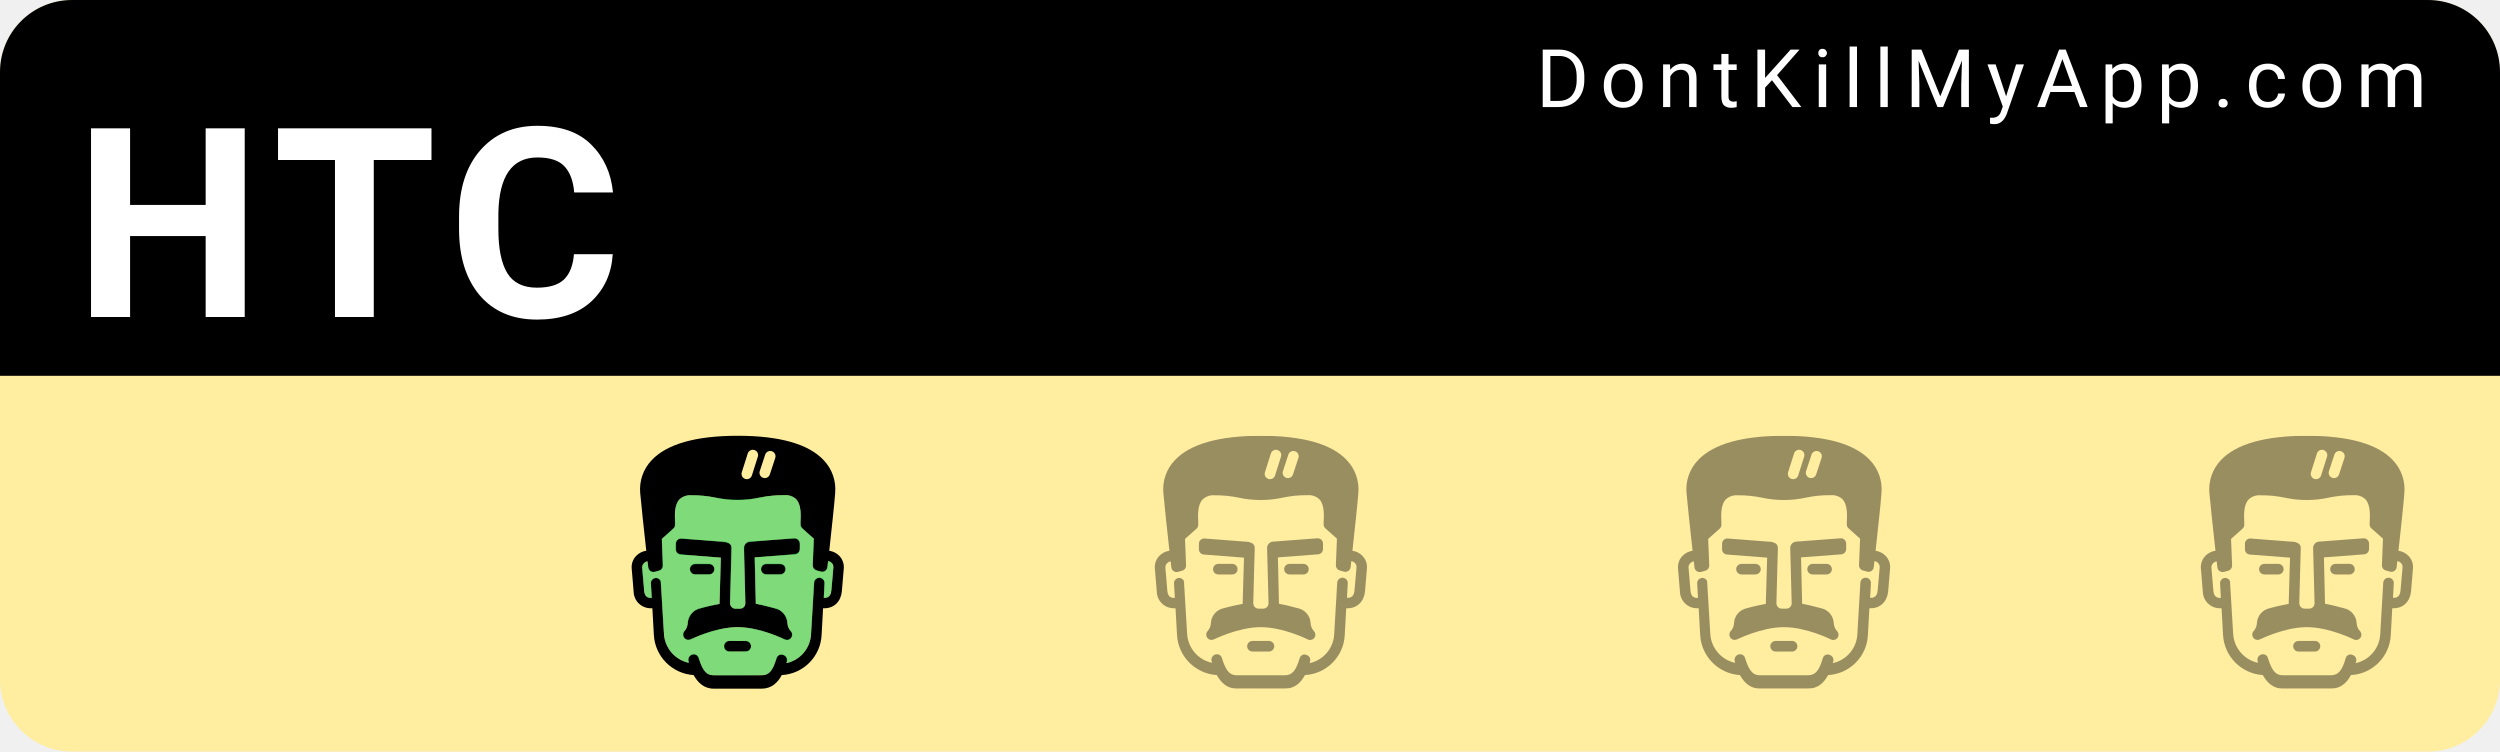
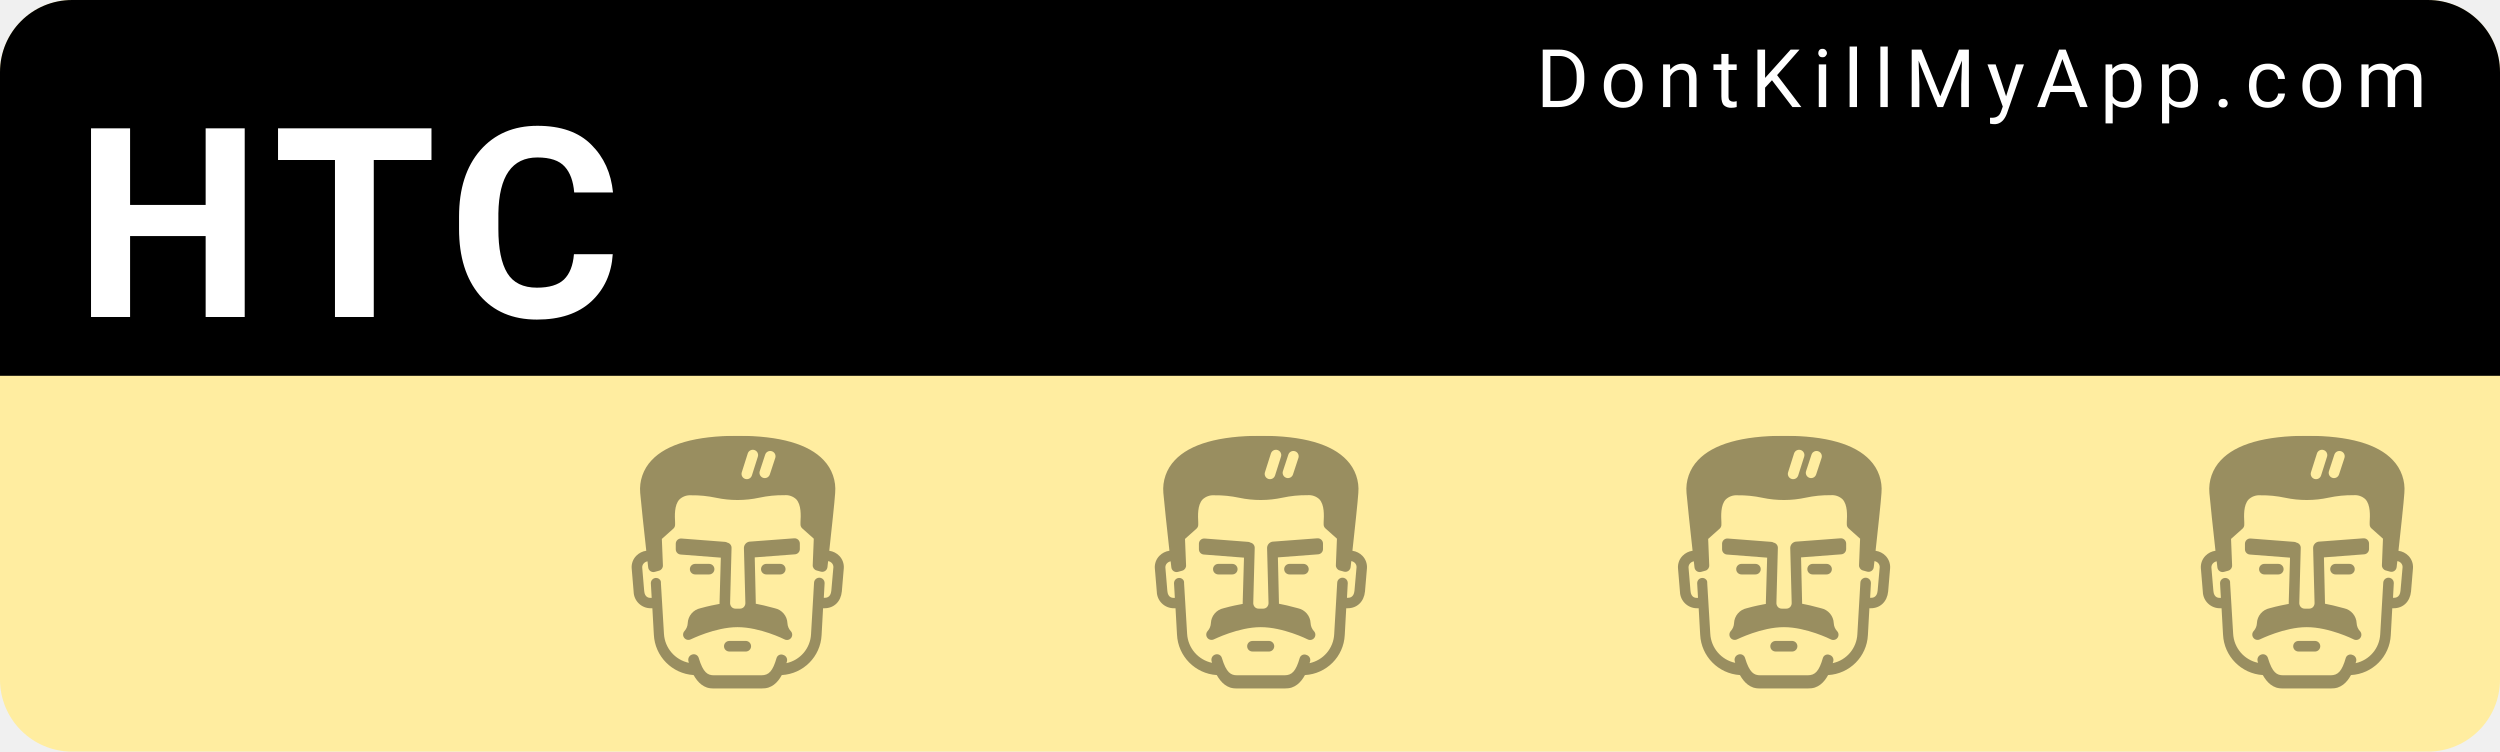
<svg xmlns="http://www.w3.org/2000/svg" width="153mm" height="46mm" viewBox="0 0 153 46" version="1.1" id="svg8">
  <defs id="defs2" />
  <g id="layer1" transform="translate(0,-251)">
    <rect style="color:#000000;clip-rule:nonzero;display:inline;overflow:visible;visibility:visible;opacity:1;isolation:auto;mix-blend-mode:normal;color-interpolation:sRGB;color-interpolation-filters:linearRGB;solid-color:#000000;solid-opacity:1;fill:#ffeda0;fill-opacity:1;fill-rule:nonzero;stroke:none;stroke-width:0.529;stroke-linecap:round;stroke-linejoin:miter;stroke-miterlimit:4;stroke-dasharray:none;stroke-dashoffset:0;stroke-opacity:1;color-rendering:auto;image-rendering:auto;shape-rendering:auto;text-rendering:auto;enable-background:accumulate" id="bkg" width="153" height="46" x="6.5503158e-15" y="251" rx="4.416" ry="4.416" />
    <path style="color:#000000;clip-rule:nonzero;display:inline;overflow:visible;visibility:visible;opacity:1;isolation:auto;mix-blend-mode:normal;color-interpolation:sRGB;color-interpolation-filters:linearRGB;solid-color:#000000;solid-opacity:1;fill:#000000;fill-opacity:1;fill-rule:nonzero;stroke:none;stroke-width:2;stroke-linecap:round;stroke-linejoin:miter;stroke-miterlimit:4;stroke-dasharray:none;stroke-dashoffset:0;stroke-opacity:1;color-rendering:auto;image-rendering:auto;shape-rendering:auto;text-rendering:auto;enable-background:accumulate" d="M 16.689,0 C 7.443,0 0,7.443 0,16.689 V 86.93 H 578.268 V 16.689 C 578.268,7.443 570.824,0 561.578,0 Z" id="bkgtop" transform="matrix(0.2645833,0,0,0.2645833,0,251)" />
    <text xml:space="preserve" style="font-style:normal;font-variant:normal;font-weight:300;font-stretch:normal;font-size:9.648px;line-height:0%;font-family:Roboto;-inkscape-font-specification:'Roboto Light';text-align:start;letter-spacing:0.685px;word-spacing:0px;writing-mode:lr-tb;text-anchor:start;fill:#ffffff;fill-opacity:1;stroke:none;stroke-width:0.201px;stroke-linecap:butt;stroke-linejoin:miter;stroke-opacity:1" x="94.007" y="257.55" id="link">
      <tspan id="tspan817" x="94.007" y="257.55" style="font-style:normal;font-variant:normal;font-weight:normal;font-stretch:normal;font-size:4.939px;font-family:Roboto;-inkscape-font-specification:Roboto;fill:#ffffff;stroke-width:0.201px">DontKillMyApp.com</tspan>
    </text>
    <text xml:space="preserve" style="font-style:normal;font-variant:normal;font-weight:bold;font-stretch:normal;font-size:12.7px;line-height:0%;font-family:Roboto;-inkscape-font-specification:'Roboto Bold';text-align:start;letter-spacing:0.902px;word-spacing:0px;writing-mode:lr-tb;text-anchor:start;fill:#ffffff;fill-opacity:1;stroke:none;stroke-width:0.265px;stroke-linecap:butt;stroke-linejoin:miter;stroke-opacity:1" x="4.538" y="270.402" id="vendor">
      <tspan id="tspan821" x="4.538" y="270.402" style="font-style:normal;font-variant:normal;font-weight:bold;font-stretch:normal;font-size:16.228px;font-family:Roboto;-inkscape-font-specification:'Roboto Bold';fill:#ffffff;stroke-width:0.265px">HTC</tspan>
    </text>
    <g id="poo1" transform="matrix(0.01510025,0,0,0.01510025,5.393161,277.6693)">
      <svg xml:space="preserve" viewBox="0 0 181.445 36.289" height="36.289" width="181.445" y="0px" x="0px" id="Capa_1" version="1.1">
        <defs id="defs39">

</defs>
        <g transform="translate(0,-1.4648437e-6)" id="g6">
</g>
        <g transform="translate(0,-1.4648437e-6)" id="g8">
</g>
        <g transform="translate(0,-1.4648437e-6)" id="g10">
</g>
        <g transform="translate(0,-1.4648437e-6)" id="g12">
</g>
        <g transform="translate(0,-1.4648437e-6)" id="g14">
</g>
        <g transform="translate(0,-1.4648437e-6)" id="g16">
</g>
        <g transform="translate(0,-1.4648437e-6)" id="g18">
</g>
        <g transform="translate(0,-1.4648437e-6)" id="g20">
</g>
        <g transform="translate(0,-1.4648437e-6)" id="g22">
</g>
        <g transform="translate(0,-1.4648437e-6)" id="g24">
</g>
        <g transform="translate(0,-1.4648437e-6)" id="g26">
</g>
        <g transform="translate(0,-1.4648437e-6)" id="g28">
</g>
        <g transform="translate(0,-1.4648437e-6)" id="g30">
</g>
        <g transform="translate(0,-1.4648437e-6)" id="g32">
</g>
        <g transform="translate(0,-1.4648437e-6)" id="g34">
</g>
        <flowRoot transform="rotate(-4.688264,151.2439,-302.9367)" style="font-style:normal;font-weight:normal;font-size:13.333px;line-height:125%;font-family:sans-serif;letter-spacing:0px;word-spacing:0px;fill:#000000;fill-opacity:1;stroke:none;stroke-width:1px;stroke-linecap:butt;stroke-linejoin:miter;stroke-opacity:1" id="flowRoot827" xml:space="preserve">
          <flowRegion id="flowRegion829">
            <rect y="3.931" x="2.6" height="28.313" width="170.747" id="rect831" />
          </flowRegion>
          <flowPara style="font-style:normal;font-variant:normal;font-weight:bold;font-stretch:normal;font-size:18.667px;font-family:'Courier New';-inkscape-font-specification:'Courier New'" id="flowPara833">Recommended</flowPara>
        </flowRoot>
      </svg>
    </g>
    <g transform="matrix(0.01510025,0,0,0.01510025,37.41043,277.6693)" id="poo2">
      <svg data-name="Layer 1" viewBox="0 0 63.326 75.47" x="0px" y="0px" version="1.1" id="svg18" width="1025" height="1025">
        <defs id="defs22" />
-         <path d="m 23.128,41.38 a 1.575,1.575 0 1 0 0,-3.15 h -4.17 a 1.575,1.575 0 1 0 0,3.15 z" id="path4" />
-         <path d="m 40.188,38.23 a 1.575,1.575 0 0 0 0,3.15 h 4.17 a 1.575,1.575 0 1 0 0,-3.15 z" id="path6" />
-         <path d="m 34.188,61.23 h -5.05 a 1.575,1.575 0 1 0 0,3.15 h 5.05 a 1.58,1.58 0 0 0 0,-3.15 z" id="path8" />
-         <path d="m 48.448,30.6 -13.34,1 a 1.94,1.94 0 0 0 -1.6,1.87 l 0.43,16.3 a 1.77,1.77 0 0 1 -0.45,1.34 1.62,1.62 0 0 1 -1.19,0.48 h -1.27 a 1.62,1.62 0 0 1 -1.19,-0.48 1.79,1.79 0 0 1 -0.45,-1.36 l 0.43,-16.28 a 1.57,1.57 0 0 0 -1.25,-1.58 1.56,1.56 0 0 0 -0.7,-0.23 l -13,-1 a 1.57,1.57 0 0 0 -1.7,1.57 v 1.64 a 1.57,1.57 0 0 0 1.45,1.57 l 12,0.93 -0.38,13.22 a 5.46,5.46 0 0 0 0,0.58 c -1.2,0.22 -3.26,0.61 -5.7,1.29 a 4.77,4.77 0 0 0 -3.8,4.48 3.74,3.74 0 0 1 -0.95,2.31 1.58,1.58 0 0 0 1.83,2.51 c 0.07,0 7.3,-3.65 14,-3.65 6.7,0 13.94,3.61 14,3.65 a 1.57,1.57 0 0 0 1.83,-2.51 3.75,3.75 0 0 1 -0.95,-2.32 4.77,4.77 0 0 0 -3.76,-4.46 c -2.45,-0.69 -4.47,-1.12 -5.69,-1.35 0,-0.17 0,-0.33 0,-0.5 l -0.31,-13.33 12,-0.91 a 1.58,1.58 0 0 0 1.46,-1.57 v -1.64 a 1.58,1.58 0 0 0 -1.75,-1.57 z" id="path10" />
-         <path d="m 61.978,35.84 a 5.16,5.16 0 0 0 -3,-1.52 c 0.63,-5.79 1.62,-14.85 1.76,-17.24 a 12.56,12.56 0 0 0 -3.42,-9.79 c -4.49,-4.82 -13.14,-7.29 -25.66,-7.29 -12.52,0 -21.16,2.47 -25.68,7.29 a 12.56,12.56 0 0 0 -3.42,9.79 c 0.18,2.39 1.18,11.45 1.81,17.23 a 5.16,5.16 0 0 0 -3,1.52 4.83,4.83 0 0 0 -1.36,3.64 v 0 l 0.59,7.07 a 5.07,5.07 0 0 0 5.14,4.93 1.56,1.56 0 0 0 0.45,0 l 0.44,7.86 a 12.69,12.69 0 0 0 11.87,12.08 c 1.24,2.19 3.02,4.06 6.05,4.06 h 14.19 c 3.07,0 4.86,-1.83 6.07,-4.06 a 12.58,12.58 0 0 0 11.88,-11.94 l 0.44,-8 a 1.55,1.55 0 0 0 0.42,0 c 2.85,0 4.88,-2 5.18,-5 l 0.59,-7 v 0 a 4.84,4.84 0 0 0 -1.34,-3.63 z m -23.74,-25.29 1.62,-4.93 a 1.581,1.581 0 1 1 3,1 l -1.62,4.93 a 1.581,1.581 0 0 1 -3,-1 z m -5.36,0.32 1.78,-5.61 a 1.581,1.581 0 0 1 3,1 l -1.78,5.61 a 1.581,1.581 0 1 1 -3,-1 z m 26.71,35.38 c -0.2,2.1 -1.59,2.1 -2,2.1 h -0.24 l 0.24,-4.34 a 1.581,1.581 0 1 0 -3.16,-0.08 c 0,0 0,0 0,0.06 l -0.89,15.2 a 9.31,9.31 0 0 1 -7.35,8.66 l 0.14,-0.45 a 1.58,1.58 0 0 0 -1.06,-2 1.47,1.47 0 0 0 -2,0.86 c -1.15,4 -2.33,5.21 -4.53,5.21 h -14.19 c -1.81,0 -3.19,-0.7 -4.53,-5.18 a 1.52,1.52 0 0 0 -2,-1 1.63,1.63 0 0 0 -1.06,2 c 0,0.15 0.09,0.32 0.14,0.47 a 9.4,9.4 0 0 1 -7.45,-8.68 L 8.738,44 v 0 a 1.52,1.52 0 0 0 -0.09,-0.74 1.51,1.51 0 0 0 -1.39,-0.84 1.56,1.56 0 0 0 -1.52,1.54 c 0,0 0,0.09 0,0.13 l 0.25,4.29 h -0.24 c -0.45,0 -1.83,0 -2,-2.08 l -0.59,-7 a 1.71,1.71 0 0 1 0.48,-1.24 2,2 0 0 1 1.1,-0.59 l 0.2,1.8 a 1.57,1.57 0 0 0 2,1.34 l 1.25,-0.35 a 1.57,1.57 0 0 0 1.15,-1.58 l -0.32,-7.9 3.45,-3.08 a 1.57,1.57 0 0 0 0.5,-1.23 c 0,-0.19 0,-0.4 0,-0.62 -0.1,-1.94 -0.27,-5.18 1.29,-6.84 a 4.59,4.59 0 0 1 3.48,-1.25 33.32,33.32 0 0 1 7.45,0.74 30.9,30.9 0 0 0 12.95,-0.03 33.3,33.3 0 0 1 7.45,-0.74 4.59,4.59 0 0 1 3.51,1.2 c 1.57,1.65 1.4,4.9 1.29,6.84 0,0.22 0,0.43 0,0.62 a 1.57,1.57 0 0 0 0.52,1.24 l 3.45,3.08 -0.32,7.9 a 1.57,1.57 0 0 0 1.15,1.58 l 1.25,0.35 a 1.57,1.57 0 0 0 2,-1.34 l 0.2,-1.8 a 2,2 0 0 1 1.09,0.57 1.71,1.71 0 0 1 0.48,1.24 z" id="path12" />
-         <path style="opacity:0.5;fill:#00c853;fill-opacity:1;fill-rule:nonzero;stroke:none;stroke-width:0.339;stroke-linecap:round;stroke-linejoin:miter;stroke-miterlimit:4;stroke-dasharray:none;stroke-dashoffset:133.262;stroke-opacity:0.539;paint-order:normal" d="m 23.013,71.203 c -1.154,-0.53 -2.012,-1.805 -2.776,-4.127 -0.59,-1.793 -1.609,-2.306 -2.72,-1.371 -0.486,0.409 -0.53,0.526 -0.479,1.27 0.031,0.451 0.003,0.819 -0.064,0.819 C 16.551,67.794 14.716,66.955 13.756,66.323 11.989,65.159 10.91,63.746 10.115,61.556 9.694,60.396 9.62,59.534 8.869,46.907 8.677,43.672 8.627,43.334 8.286,42.937 7.742,42.304 6.788,42.332 6.216,42.997 l -0.425,0.494 0.117,2.518 0.117,2.518 -0.559,-0.12 C 3.978,48.087 3.845,47.753 3.454,43.349 3.029,38.555 3.019,38.754 3.705,38.068 c 0.862,-0.862 1.057,-0.773 1.198,0.548 0.198,1.852 1.06,2.321 3.029,1.65 1.35,-0.46 1.352,-0.47 1.211,-5.293 L 9.019,30.768 9.924,29.941 c 0.498,-0.455 1.362,-1.261 1.922,-1.791 l 1.017,-0.963 0.094,-3.015 c 0.083,-2.669 0.139,-3.117 0.49,-3.911 0.502,-1.136 1.494,-1.996 2.712,-2.351 1.195,-0.347 4.677,-0.209 7.577,0.301 4.117,0.724 5.096,0.828 7.833,0.828 2.753,1.97e-4 3.915,-0.125 7.872,-0.845 1.024,-0.186 3.05,-0.388 4.501,-0.448 2.923,-0.121 3.713,0.025 4.853,0.894 1.199,0.914 1.856,3.392 1.679,6.326 -0.065,1.083 -0.031,1.755 0.106,2.057 0.112,0.247 1.029,1.192 2.038,2.101 l 1.836,1.652 -0.097,1.454 c -0.053,0.799 -0.145,2.689 -0.204,4.198 l -0.107,2.745 0.494,0.494 c 0.553,0.553 2.089,0.992 2.824,0.807 0.57,-0.143 0.962,-0.757 1.062,-1.664 0.148,-1.34 0.199,-1.464 0.568,-1.367 0.188,0.049 0.531,0.314 0.762,0.59 0.52,0.618 0.529,1.147 0.104,5.638 -0.381,4.025 -0.656,4.655 -2.029,4.655 h -0.506 l 0.096,-2.504 0.096,-2.504 -0.545,-0.459 C 56.672,42.608 56.276,42.402 56.093,42.402 c -0.566,0 -1.276,0.468 -1.464,0.965 -0.098,0.26 -0.34,3.406 -0.538,6.991 -0.508,9.224 -0.609,10.286 -1.102,11.596 -0.892,2.371 -2.42,4.032 -4.758,5.173 -1.799,0.878 -2.048,0.876 -1.963,-0.013 0.082,-0.86 -0.275,-1.428 -1.061,-1.687 -0.466,-0.154 -0.693,-0.148 -1.058,0.027 -0.536,0.257 -0.705,0.552 -1.421,2.472 -0.595,1.594 -1.33,2.655 -2.189,3.16 -0.57,0.335 -0.872,0.348 -8.715,0.389 -7.607,0.039 -8.169,0.022 -8.81,-0.272 z m 11.583,-6.983 c 0.529,-0.184 1.036,-0.88 1.036,-1.421 0,-0.149 -0.115,-0.493 -0.255,-0.764 -0.384,-0.742 -1.122,-0.885 -4.209,-0.818 l -2.675,0.058 -0.408,0.475 c -0.728,0.847 -0.343,2.345 0.653,2.538 0.839,0.162 5.349,0.109 5.859,-0.069 z M 18.843,60.18 c 7.207,-3.126 13.088,-3.79 19.307,-2.181 1.849,0.478 4.563,1.42 6.313,2.19 0.83,0.365 1.738,0.664 2.017,0.664 0.751,0 1.339,-0.661 1.339,-1.506 0,-0.371 -0.075,-0.721 -0.167,-0.778 -0.425,-0.263 -1.054,-1.682 -1.199,-2.708 -0.271,-1.915 -1.127,-3.183 -2.677,-3.967 -0.337,-0.17 -1.994,-0.642 -3.683,-1.049 l -3.071,-0.739 -0.104,-5.164 c -0.057,-2.84 -0.147,-5.942 -0.199,-6.893 -0.093,-1.706 -0.089,-1.73 0.297,-1.807 0.215,-0.043 3.006,-0.269 6.201,-0.502 6.205,-0.453 6.471,-0.507 6.81,-1.399 0.089,-0.234 0.162,-0.91 0.162,-1.502 0,-0.911 -0.067,-1.156 -0.438,-1.597 -0.384,-0.456 -0.546,-0.521 -1.312,-0.524 -1.924,-0.008 -13.26,0.909 -13.768,1.113 -0.295,0.119 -0.669,0.417 -0.829,0.663 -0.275,0.419 -0.279,0.97 -0.076,9.067 0.234,9.304 0.23,9.375 -0.627,9.833 -0.253,0.135 -0.935,0.234 -1.612,0.233 -1.11,-0.001 -1.2,-0.031 -1.666,-0.553 -0.586,-0.656 -0.555,0.366 -0.298,-9.772 0.111,-4.376 0.149,-8.165 0.085,-8.42 -0.246,-0.977 -0.806,-1.093 -7.975,-1.652 -3.589,-0.28 -6.757,-0.508 -7.041,-0.508 -0.322,0 -0.672,0.156 -0.931,0.416 -0.379,0.379 -0.416,0.549 -0.416,1.917 0,2.377 -0.444,2.201 7.066,2.788 3.417,0.267 6.236,0.508 6.264,0.536 0.136,0.136 -0.366,13.739 -0.51,13.833 -0.09,0.059 -0.504,0.153 -0.919,0.21 -1.393,0.191 -5.532,1.303 -6.053,1.626 -1.322,0.82 -2.157,2.189 -2.367,3.881 -0.116,0.936 -0.408,1.651 -0.965,2.366 -0.464,0.596 -0.416,1.627 0.101,2.143 0.577,0.577 1.128,0.528 2.941,-0.258 z m 5.376,-19.353 c 0.55,-0.64 0.547,-1.517 -0.007,-2.072 -0.407,-0.407 -0.474,-0.416 -3.122,-0.416 -2.575,0 -2.729,0.019 -3.156,0.387 -0.802,0.69 -0.52,2.064 0.515,2.506 0.186,0.08 1.469,0.128 2.851,0.107 l 2.512,-0.038 z m 21.175,0.014 c 0.625,-0.625 0.614,-1.567 -0.024,-2.116 -0.426,-0.367 -0.582,-0.386 -3.155,-0.386 -2.648,0 -2.716,0.009 -3.122,0.416 -0.717,0.717 -0.447,2.075 0.491,2.47 0.2,0.084 1.485,0.136 2.856,0.115 2.466,-0.037 2.499,-0.043 2.954,-0.498 z" id="path834" />
+         <path d="m 23.128,41.38 a 1.575,1.575 0 1 0 0,-3.15 h -4.17 a 1.575,1.575 0 1 0 0,3.15 z" id="path4" style="fill:#000000;fill-opacity:1;opacity:0.4" />
+         <path d="m 40.188,38.23 a 1.575,1.575 0 0 0 0,3.15 h 4.17 a 1.575,1.575 0 1 0 0,-3.15 z" id="path6" style="fill:#000000;fill-opacity:1;opacity:0.4" />
+         <path d="m 34.188,61.23 h -5.05 a 1.575,1.575 0 1 0 0,3.15 h 5.05 a 1.58,1.58 0 0 0 0,-3.15 z" id="path8" style="fill:#000000;fill-opacity:1;opacity:0.4" />
+         <path d="m 48.448,30.6 -13.34,1 a 1.94,1.94 0 0 0 -1.6,1.87 l 0.43,16.3 a 1.77,1.77 0 0 1 -0.45,1.34 1.62,1.62 0 0 1 -1.19,0.48 h -1.27 a 1.62,1.62 0 0 1 -1.19,-0.48 1.79,1.79 0 0 1 -0.45,-1.36 l 0.43,-16.28 a 1.57,1.57 0 0 0 -1.25,-1.58 1.56,1.56 0 0 0 -0.7,-0.23 l -13,-1 a 1.57,1.57 0 0 0 -1.7,1.57 v 1.64 a 1.57,1.57 0 0 0 1.45,1.57 l 12,0.93 -0.38,13.22 a 5.46,5.46 0 0 0 0,0.58 c -1.2,0.22 -3.26,0.61 -5.7,1.29 a 4.77,4.77 0 0 0 -3.8,4.48 3.74,3.74 0 0 1 -0.95,2.31 1.58,1.58 0 0 0 1.83,2.51 c 0.07,0 7.3,-3.65 14,-3.65 6.7,0 13.94,3.61 14,3.65 a 1.57,1.57 0 0 0 1.83,-2.51 3.75,3.75 0 0 1 -0.95,-2.32 4.77,4.77 0 0 0 -3.76,-4.46 c -2.45,-0.69 -4.47,-1.12 -5.69,-1.35 0,-0.17 0,-0.33 0,-0.5 l -0.31,-13.33 12,-0.91 a 1.58,1.58 0 0 0 1.46,-1.57 v -1.64 a 1.58,1.58 0 0 0 -1.75,-1.57 z" id="path10" style="fill:#000000;fill-opacity:1;opacity:0.4" />
+         <path d="m 61.978,35.84 a 5.16,5.16 0 0 0 -3,-1.52 c 0.63,-5.79 1.62,-14.85 1.76,-17.24 a 12.56,12.56 0 0 0 -3.42,-9.79 c -4.49,-4.82 -13.14,-7.29 -25.66,-7.29 -12.52,0 -21.16,2.47 -25.68,7.29 a 12.56,12.56 0 0 0 -3.42,9.79 c 0.18,2.39 1.18,11.45 1.81,17.23 a 5.16,5.16 0 0 0 -3,1.52 4.83,4.83 0 0 0 -1.36,3.64 v 0 l 0.59,7.07 a 5.07,5.07 0 0 0 5.14,4.93 1.56,1.56 0 0 0 0.45,0 l 0.44,7.86 a 12.69,12.69 0 0 0 11.87,12.08 c 1.24,2.19 3.02,4.06 6.05,4.06 h 14.19 c 3.07,0 4.86,-1.83 6.07,-4.06 a 12.58,12.58 0 0 0 11.88,-11.94 l 0.44,-8 a 1.55,1.55 0 0 0 0.42,0 c 2.85,0 4.88,-2 5.18,-5 l 0.59,-7 v 0 a 4.84,4.84 0 0 0 -1.34,-3.63 z m -23.74,-25.29 1.62,-4.93 a 1.581,1.581 0 1 1 3,1 l -1.62,4.93 a 1.581,1.581 0 0 1 -3,-1 z m -5.36,0.32 1.78,-5.61 a 1.581,1.581 0 0 1 3,1 l -1.78,5.61 a 1.581,1.581 0 1 1 -3,-1 z m 26.71,35.38 c -0.2,2.1 -1.59,2.1 -2,2.1 h -0.24 l 0.24,-4.34 a 1.581,1.581 0 1 0 -3.16,-0.08 c 0,0 0,0 0,0.06 l -0.89,15.2 a 9.31,9.31 0 0 1 -7.35,8.66 l 0.14,-0.45 a 1.58,1.58 0 0 0 -1.06,-2 1.47,1.47 0 0 0 -2,0.86 c -1.15,4 -2.33,5.21 -4.53,5.21 h -14.19 c -1.81,0 -3.19,-0.7 -4.53,-5.18 a 1.52,1.52 0 0 0 -2,-1 1.63,1.63 0 0 0 -1.06,2 c 0,0.15 0.09,0.32 0.14,0.47 a 9.4,9.4 0 0 1 -7.45,-8.68 L 8.738,44 v 0 a 1.52,1.52 0 0 0 -0.09,-0.74 1.51,1.51 0 0 0 -1.39,-0.84 1.56,1.56 0 0 0 -1.52,1.54 c 0,0 0,0.09 0,0.13 l 0.25,4.29 h -0.24 c -0.45,0 -1.83,0 -2,-2.08 l -0.59,-7 a 1.71,1.71 0 0 1 0.48,-1.24 2,2 0 0 1 1.1,-0.59 l 0.2,1.8 a 1.57,1.57 0 0 0 2,1.34 l 1.25,-0.35 a 1.57,1.57 0 0 0 1.15,-1.58 l -0.32,-7.9 3.45,-3.08 a 1.57,1.57 0 0 0 0.5,-1.23 c 0,-0.19 0,-0.4 0,-0.62 -0.1,-1.94 -0.27,-5.18 1.29,-6.84 a 4.59,4.59 0 0 1 3.48,-1.25 33.32,33.32 0 0 1 7.45,0.74 30.9,30.9 0 0 0 12.95,-0.03 33.3,33.3 0 0 1 7.45,-0.74 4.59,4.59 0 0 1 3.51,1.2 c 1.57,1.65 1.4,4.9 1.29,6.84 0,0.22 0,0.43 0,0.62 a 1.57,1.57 0 0 0 0.52,1.24 l 3.45,3.08 -0.32,7.9 a 1.57,1.57 0 0 0 1.15,1.58 l 1.25,0.35 a 1.57,1.57 0 0 0 2,-1.34 l 0.2,-1.8 a 2,2 0 0 1 1.09,0.57 1.71,1.71 0 0 1 0.48,1.24 z" id="path12" style="fill:#000000;fill-opacity:1;opacity:0.4" />
      </svg>
    </g>
    <g id="poo3" transform="matrix(0.01510025,0,0,0.01510025,69.4277,277.6693)">
      <svg data-name="Layer 1" viewBox="0 0 63.326 75.47" x="0px" y="0px" version="1.1" id="svg18" width="1025" height="1025">
        <defs id="defs22" />
        <path d="m 23.128,41.38 a 1.575,1.575 0 1 0 0,-3.15 h -4.17 a 1.575,1.575 0 1 0 0,3.15 z" id="path4" style="fill:#000000;fill-opacity:1;opacity:0.4" />
        <path d="m 40.188,38.23 a 1.575,1.575 0 0 0 0,3.15 h 4.17 a 1.575,1.575 0 1 0 0,-3.15 z" id="path6" style="fill:#000000;fill-opacity:1;opacity:0.4" />
        <path d="m 34.188,61.23 h -5.05 a 1.575,1.575 0 1 0 0,3.15 h 5.05 a 1.58,1.58 0 0 0 0,-3.15 z" id="path8" style="fill:#000000;fill-opacity:1;opacity:0.4" />
        <path d="m 48.448,30.6 -13.34,1 a 1.94,1.94 0 0 0 -1.6,1.87 l 0.43,16.3 a 1.77,1.77 0 0 1 -0.45,1.34 1.62,1.62 0 0 1 -1.19,0.48 h -1.27 a 1.62,1.62 0 0 1 -1.19,-0.48 1.79,1.79 0 0 1 -0.45,-1.36 l 0.43,-16.28 a 1.57,1.57 0 0 0 -1.25,-1.58 1.56,1.56 0 0 0 -0.7,-0.23 l -13,-1 a 1.57,1.57 0 0 0 -1.7,1.57 v 1.64 a 1.57,1.57 0 0 0 1.45,1.57 l 12,0.93 -0.38,13.22 a 5.46,5.46 0 0 0 0,0.58 c -1.2,0.22 -3.26,0.61 -5.7,1.29 a 4.77,4.77 0 0 0 -3.8,4.48 3.74,3.74 0 0 1 -0.95,2.31 1.58,1.58 0 0 0 1.83,2.51 c 0.07,0 7.3,-3.65 14,-3.65 6.7,0 13.94,3.61 14,3.65 a 1.57,1.57 0 0 0 1.83,-2.51 3.75,3.75 0 0 1 -0.95,-2.32 4.77,4.77 0 0 0 -3.76,-4.46 c -2.45,-0.69 -4.47,-1.12 -5.69,-1.35 0,-0.17 0,-0.33 0,-0.5 l -0.31,-13.33 12,-0.91 a 1.58,1.58 0 0 0 1.46,-1.57 v -1.64 a 1.58,1.58 0 0 0 -1.75,-1.57 z" id="path10" style="fill:#000000;fill-opacity:1;opacity:0.4" />
        <path d="m 61.978,35.84 a 5.16,5.16 0 0 0 -3,-1.52 c 0.63,-5.79 1.62,-14.85 1.76,-17.24 a 12.56,12.56 0 0 0 -3.42,-9.79 c -4.49,-4.82 -13.14,-7.29 -25.66,-7.29 -12.52,0 -21.16,2.47 -25.68,7.29 a 12.56,12.56 0 0 0 -3.42,9.79 c 0.18,2.39 1.18,11.45 1.81,17.23 a 5.16,5.16 0 0 0 -3,1.52 4.83,4.83 0 0 0 -1.36,3.64 v 0 l 0.59,7.07 a 5.07,5.07 0 0 0 5.14,4.93 1.56,1.56 0 0 0 0.45,0 l 0.44,7.86 a 12.69,12.69 0 0 0 11.87,12.08 c 1.24,2.19 3.02,4.06 6.05,4.06 h 14.19 c 3.07,0 4.86,-1.83 6.07,-4.06 a 12.58,12.58 0 0 0 11.88,-11.94 l 0.44,-8 a 1.55,1.55 0 0 0 0.42,0 c 2.85,0 4.88,-2 5.18,-5 l 0.59,-7 v 0 a 4.84,4.84 0 0 0 -1.34,-3.63 z m -23.74,-25.29 1.62,-4.93 a 1.581,1.581 0 1 1 3,1 l -1.62,4.93 a 1.581,1.581 0 0 1 -3,-1 z m -5.36,0.32 1.78,-5.61 a 1.581,1.581 0 0 1 3,1 l -1.78,5.61 a 1.581,1.581 0 1 1 -3,-1 z m 26.71,35.38 c -0.2,2.1 -1.59,2.1 -2,2.1 h -0.24 l 0.24,-4.34 a 1.581,1.581 0 1 0 -3.16,-0.08 c 0,0 0,0 0,0.06 l -0.89,15.2 a 9.31,9.31 0 0 1 -7.35,8.66 l 0.14,-0.45 a 1.58,1.58 0 0 0 -1.06,-2 1.47,1.47 0 0 0 -2,0.86 c -1.15,4 -2.33,5.21 -4.53,5.21 h -14.19 c -1.81,0 -3.19,-0.7 -4.53,-5.18 a 1.52,1.52 0 0 0 -2,-1 1.63,1.63 0 0 0 -1.06,2 c 0,0.15 0.09,0.32 0.14,0.47 a 9.4,9.4 0 0 1 -7.45,-8.68 L 8.738,44 v 0 a 1.52,1.52 0 0 0 -0.09,-0.74 1.51,1.51 0 0 0 -1.39,-0.84 1.56,1.56 0 0 0 -1.52,1.54 c 0,0 0,0.09 0,0.13 l 0.25,4.29 h -0.24 c -0.45,0 -1.83,0 -2,-2.08 l -0.59,-7 a 1.71,1.71 0 0 1 0.48,-1.24 2,2 0 0 1 1.1,-0.59 l 0.2,1.8 a 1.57,1.57 0 0 0 2,1.34 l 1.25,-0.35 a 1.57,1.57 0 0 0 1.15,-1.58 l -0.32,-7.9 3.45,-3.08 a 1.57,1.57 0 0 0 0.5,-1.23 c 0,-0.19 0,-0.4 0,-0.62 -0.1,-1.94 -0.27,-5.18 1.29,-6.84 a 4.59,4.59 0 0 1 3.48,-1.25 33.32,33.32 0 0 1 7.45,0.74 30.9,30.9 0 0 0 12.95,-0.03 33.3,33.3 0 0 1 7.45,-0.74 4.59,4.59 0 0 1 3.51,1.2 c 1.57,1.65 1.4,4.9 1.29,6.84 0,0.22 0,0.43 0,0.62 a 1.57,1.57 0 0 0 0.52,1.24 l 3.45,3.08 -0.32,7.9 a 1.57,1.57 0 0 0 1.15,1.58 l 1.25,0.35 a 1.57,1.57 0 0 0 2,-1.34 l 0.2,-1.8 a 2,2 0 0 1 1.09,0.57 1.71,1.71 0 0 1 0.48,1.24 z" id="path12" style="fill:#000000;fill-opacity:1;opacity:0.4" />
      </svg>
    </g>
    <g transform="matrix(0.01510025,0,0,0.01510025,101.445,277.6693)" id="poo4">
      <svg data-name="Layer 1" viewBox="0 0 63.326 75.47" x="0px" y="0px" version="1.1" id="svg18" width="1025" height="1025">
        <defs id="defs22" />
        <path d="m 23.128,41.38 a 1.575,1.575 0 1 0 0,-3.15 h -4.17 a 1.575,1.575 0 1 0 0,3.15 z" id="path4" style="fill:#000000;fill-opacity:1;opacity:0.4" />
        <path d="m 40.188,38.23 a 1.575,1.575 0 0 0 0,3.15 h 4.17 a 1.575,1.575 0 1 0 0,-3.15 z" id="path6" style="fill:#000000;fill-opacity:1;opacity:0.4" />
        <path d="m 34.188,61.23 h -5.05 a 1.575,1.575 0 1 0 0,3.15 h 5.05 a 1.58,1.58 0 0 0 0,-3.15 z" id="path8" style="fill:#000000;fill-opacity:1;opacity:0.4" />
        <path d="m 48.448,30.6 -13.34,1 a 1.94,1.94 0 0 0 -1.6,1.87 l 0.43,16.3 a 1.77,1.77 0 0 1 -0.45,1.34 1.62,1.62 0 0 1 -1.19,0.48 h -1.27 a 1.62,1.62 0 0 1 -1.19,-0.48 1.79,1.79 0 0 1 -0.45,-1.36 l 0.43,-16.28 a 1.57,1.57 0 0 0 -1.25,-1.58 1.56,1.56 0 0 0 -0.7,-0.23 l -13,-1 a 1.57,1.57 0 0 0 -1.7,1.57 v 1.64 a 1.57,1.57 0 0 0 1.45,1.57 l 12,0.93 -0.38,13.22 a 5.46,5.46 0 0 0 0,0.58 c -1.2,0.22 -3.26,0.61 -5.7,1.29 a 4.77,4.77 0 0 0 -3.8,4.48 3.74,3.74 0 0 1 -0.95,2.31 1.58,1.58 0 0 0 1.83,2.51 c 0.07,0 7.3,-3.65 14,-3.65 6.7,0 13.94,3.61 14,3.65 a 1.57,1.57 0 0 0 1.83,-2.51 3.75,3.75 0 0 1 -0.95,-2.32 4.77,4.77 0 0 0 -3.76,-4.46 c -2.45,-0.69 -4.47,-1.12 -5.69,-1.35 0,-0.17 0,-0.33 0,-0.5 l -0.31,-13.33 12,-0.91 a 1.58,1.58 0 0 0 1.46,-1.57 v -1.64 a 1.58,1.58 0 0 0 -1.75,-1.57 z" id="path10" style="fill:#000000;fill-opacity:1;opacity:0.4" />
        <path d="m 61.978,35.84 a 5.16,5.16 0 0 0 -3,-1.52 c 0.63,-5.79 1.62,-14.85 1.76,-17.24 a 12.56,12.56 0 0 0 -3.42,-9.79 c -4.49,-4.82 -13.14,-7.29 -25.66,-7.29 -12.52,0 -21.16,2.47 -25.68,7.29 a 12.56,12.56 0 0 0 -3.42,9.79 c 0.18,2.39 1.18,11.45 1.81,17.23 a 5.16,5.16 0 0 0 -3,1.52 4.83,4.83 0 0 0 -1.36,3.64 v 0 l 0.59,7.07 a 5.07,5.07 0 0 0 5.14,4.93 1.56,1.56 0 0 0 0.45,0 l 0.44,7.86 a 12.69,12.69 0 0 0 11.87,12.08 c 1.24,2.19 3.02,4.06 6.05,4.06 h 14.19 c 3.07,0 4.86,-1.83 6.07,-4.06 a 12.58,12.58 0 0 0 11.88,-11.94 l 0.44,-8 a 1.55,1.55 0 0 0 0.42,0 c 2.85,0 4.88,-2 5.18,-5 l 0.59,-7 v 0 a 4.84,4.84 0 0 0 -1.34,-3.63 z m -23.74,-25.29 1.62,-4.93 a 1.581,1.581 0 1 1 3,1 l -1.62,4.93 a 1.581,1.581 0 0 1 -3,-1 z m -5.36,0.32 1.78,-5.61 a 1.581,1.581 0 0 1 3,1 l -1.78,5.61 a 1.581,1.581 0 1 1 -3,-1 z m 26.71,35.38 c -0.2,2.1 -1.59,2.1 -2,2.1 h -0.24 l 0.24,-4.34 a 1.581,1.581 0 1 0 -3.16,-0.08 c 0,0 0,0 0,0.06 l -0.89,15.2 a 9.31,9.31 0 0 1 -7.35,8.66 l 0.14,-0.45 a 1.58,1.58 0 0 0 -1.06,-2 1.47,1.47 0 0 0 -2,0.86 c -1.15,4 -2.33,5.21 -4.53,5.21 h -14.19 c -1.81,0 -3.19,-0.7 -4.53,-5.18 a 1.52,1.52 0 0 0 -2,-1 1.63,1.63 0 0 0 -1.06,2 c 0,0.15 0.09,0.32 0.14,0.47 a 9.4,9.4 0 0 1 -7.45,-8.68 L 8.738,44 v 0 a 1.52,1.52 0 0 0 -0.09,-0.74 1.51,1.51 0 0 0 -1.39,-0.84 1.56,1.56 0 0 0 -1.52,1.54 c 0,0 0,0.09 0,0.13 l 0.25,4.29 h -0.24 c -0.45,0 -1.83,0 -2,-2.08 l -0.59,-7 a 1.71,1.71 0 0 1 0.48,-1.24 2,2 0 0 1 1.1,-0.59 l 0.2,1.8 a 1.57,1.57 0 0 0 2,1.34 l 1.25,-0.35 a 1.57,1.57 0 0 0 1.15,-1.58 l -0.32,-7.9 3.45,-3.08 a 1.57,1.57 0 0 0 0.5,-1.23 c 0,-0.19 0,-0.4 0,-0.62 -0.1,-1.94 -0.27,-5.18 1.29,-6.84 a 4.59,4.59 0 0 1 3.48,-1.25 33.32,33.32 0 0 1 7.45,0.74 30.9,30.9 0 0 0 12.95,-0.03 33.3,33.3 0 0 1 7.45,-0.74 4.59,4.59 0 0 1 3.51,1.2 c 1.57,1.65 1.4,4.9 1.29,6.84 0,0.22 0,0.43 0,0.62 a 1.57,1.57 0 0 0 0.52,1.24 l 3.45,3.08 -0.32,7.9 a 1.57,1.57 0 0 0 1.15,1.58 l 1.25,0.35 a 1.57,1.57 0 0 0 2,-1.34 l 0.2,-1.8 a 2,2 0 0 1 1.09,0.57 1.71,1.71 0 0 1 0.48,1.24 z" id="path12" style="fill:#000000;fill-opacity:1;opacity:0.4" />
      </svg>
    </g>
    <g transform="matrix(0.01510025,0,0,0.01510025,133.445,277.6693)" id="poo5">
      <svg data-name="Layer 1" viewBox="0 0 63.326 75.47" x="0px" y="0px" version="1.1" id="svg18" width="1025" height="1025">
        <defs id="defs22" />
        <path d="m 23.128,41.38 a 1.575,1.575 0 1 0 0,-3.15 h -4.17 a 1.575,1.575 0 1 0 0,3.15 z" id="path4" style="fill:#000000;fill-opacity:1;opacity:0.4" />
        <path d="m 40.188,38.23 a 1.575,1.575 0 0 0 0,3.15 h 4.17 a 1.575,1.575 0 1 0 0,-3.15 z" id="path6" style="fill:#000000;fill-opacity:1;opacity:0.4" />
        <path d="m 34.188,61.23 h -5.05 a 1.575,1.575 0 1 0 0,3.15 h 5.05 a 1.58,1.58 0 0 0 0,-3.15 z" id="path8" style="fill:#000000;fill-opacity:1;opacity:0.4" />
        <path d="m 48.448,30.6 -13.34,1 a 1.94,1.94 0 0 0 -1.6,1.87 l 0.43,16.3 a 1.77,1.77 0 0 1 -0.45,1.34 1.62,1.62 0 0 1 -1.19,0.48 h -1.27 a 1.62,1.62 0 0 1 -1.19,-0.48 1.79,1.79 0 0 1 -0.45,-1.36 l 0.43,-16.28 a 1.57,1.57 0 0 0 -1.25,-1.58 1.56,1.56 0 0 0 -0.7,-0.23 l -13,-1 a 1.57,1.57 0 0 0 -1.7,1.57 v 1.64 a 1.57,1.57 0 0 0 1.45,1.57 l 12,0.93 -0.38,13.22 a 5.46,5.46 0 0 0 0,0.58 c -1.2,0.22 -3.26,0.61 -5.7,1.29 a 4.77,4.77 0 0 0 -3.8,4.48 3.74,3.74 0 0 1 -0.95,2.31 1.58,1.58 0 0 0 1.83,2.51 c 0.07,0 7.3,-3.65 14,-3.65 6.7,0 13.94,3.61 14,3.65 a 1.57,1.57 0 0 0 1.83,-2.51 3.75,3.75 0 0 1 -0.95,-2.32 4.77,4.77 0 0 0 -3.76,-4.46 c -2.45,-0.69 -4.47,-1.12 -5.69,-1.35 0,-0.17 0,-0.33 0,-0.5 l -0.31,-13.33 12,-0.91 a 1.58,1.58 0 0 0 1.46,-1.57 v -1.64 a 1.58,1.58 0 0 0 -1.75,-1.57 z" id="path10" style="fill:#000000;fill-opacity:1;opacity:0.4" />
        <path d="m 61.978,35.84 a 5.16,5.16 0 0 0 -3,-1.52 c 0.63,-5.79 1.62,-14.85 1.76,-17.24 a 12.56,12.56 0 0 0 -3.42,-9.79 c -4.49,-4.82 -13.14,-7.29 -25.66,-7.29 -12.52,0 -21.16,2.47 -25.68,7.29 a 12.56,12.56 0 0 0 -3.42,9.79 c 0.18,2.39 1.18,11.45 1.81,17.23 a 5.16,5.16 0 0 0 -3,1.52 4.83,4.83 0 0 0 -1.36,3.64 v 0 l 0.59,7.07 a 5.07,5.07 0 0 0 5.14,4.93 1.56,1.56 0 0 0 0.45,0 l 0.44,7.86 a 12.69,12.69 0 0 0 11.87,12.08 c 1.24,2.19 3.02,4.06 6.05,4.06 h 14.19 c 3.07,0 4.86,-1.83 6.07,-4.06 a 12.58,12.58 0 0 0 11.88,-11.94 l 0.44,-8 a 1.55,1.55 0 0 0 0.42,0 c 2.85,0 4.88,-2 5.18,-5 l 0.59,-7 v 0 a 4.84,4.84 0 0 0 -1.34,-3.63 z m -23.74,-25.29 1.62,-4.93 a 1.581,1.581 0 1 1 3,1 l -1.62,4.93 a 1.581,1.581 0 0 1 -3,-1 z m -5.36,0.32 1.78,-5.61 a 1.581,1.581 0 0 1 3,1 l -1.78,5.61 a 1.581,1.581 0 1 1 -3,-1 z m 26.71,35.38 c -0.2,2.1 -1.59,2.1 -2,2.1 h -0.24 l 0.24,-4.34 a 1.581,1.581 0 1 0 -3.16,-0.08 c 0,0 0,0 0,0.06 l -0.89,15.2 a 9.31,9.31 0 0 1 -7.35,8.66 l 0.14,-0.45 a 1.58,1.58 0 0 0 -1.06,-2 1.47,1.47 0 0 0 -2,0.86 c -1.15,4 -2.33,5.21 -4.53,5.21 h -14.19 c -1.81,0 -3.19,-0.7 -4.53,-5.18 a 1.52,1.52 0 0 0 -2,-1 1.63,1.63 0 0 0 -1.06,2 c 0,0.15 0.09,0.32 0.14,0.47 a 9.4,9.4 0 0 1 -7.45,-8.68 L 8.738,44 v 0 a 1.52,1.52 0 0 0 -0.09,-0.74 1.51,1.51 0 0 0 -1.39,-0.84 1.56,1.56 0 0 0 -1.52,1.54 c 0,0 0,0.09 0,0.13 l 0.25,4.29 h -0.24 c -0.45,0 -1.83,0 -2,-2.08 l -0.59,-7 a 1.71,1.71 0 0 1 0.48,-1.24 2,2 0 0 1 1.1,-0.59 l 0.2,1.8 a 1.57,1.57 0 0 0 2,1.34 l 1.25,-0.35 a 1.57,1.57 0 0 0 1.15,-1.58 l -0.32,-7.9 3.45,-3.08 a 1.57,1.57 0 0 0 0.5,-1.23 c 0,-0.19 0,-0.4 0,-0.62 -0.1,-1.94 -0.27,-5.18 1.29,-6.84 a 4.59,4.59 0 0 1 3.48,-1.25 33.32,33.32 0 0 1 7.45,0.74 30.9,30.9 0 0 0 12.95,-0.03 33.3,33.3 0 0 1 7.45,-0.74 4.59,4.59 0 0 1 3.51,1.2 c 1.57,1.65 1.4,4.9 1.29,6.84 0,0.22 0,0.43 0,0.62 a 1.57,1.57 0 0 0 0.52,1.24 l 3.45,3.08 -0.32,7.9 a 1.57,1.57 0 0 0 1.15,1.58 l 1.25,0.35 a 1.57,1.57 0 0 0 2,-1.34 l 0.2,-1.8 a 2,2 0 0 1 1.09,0.57 1.71,1.71 0 0 1 0.48,1.24 z" id="path12" style="fill:#000000;fill-opacity:1;opacity:0.4" />
      </svg>
    </g>
  </g>
</svg>
